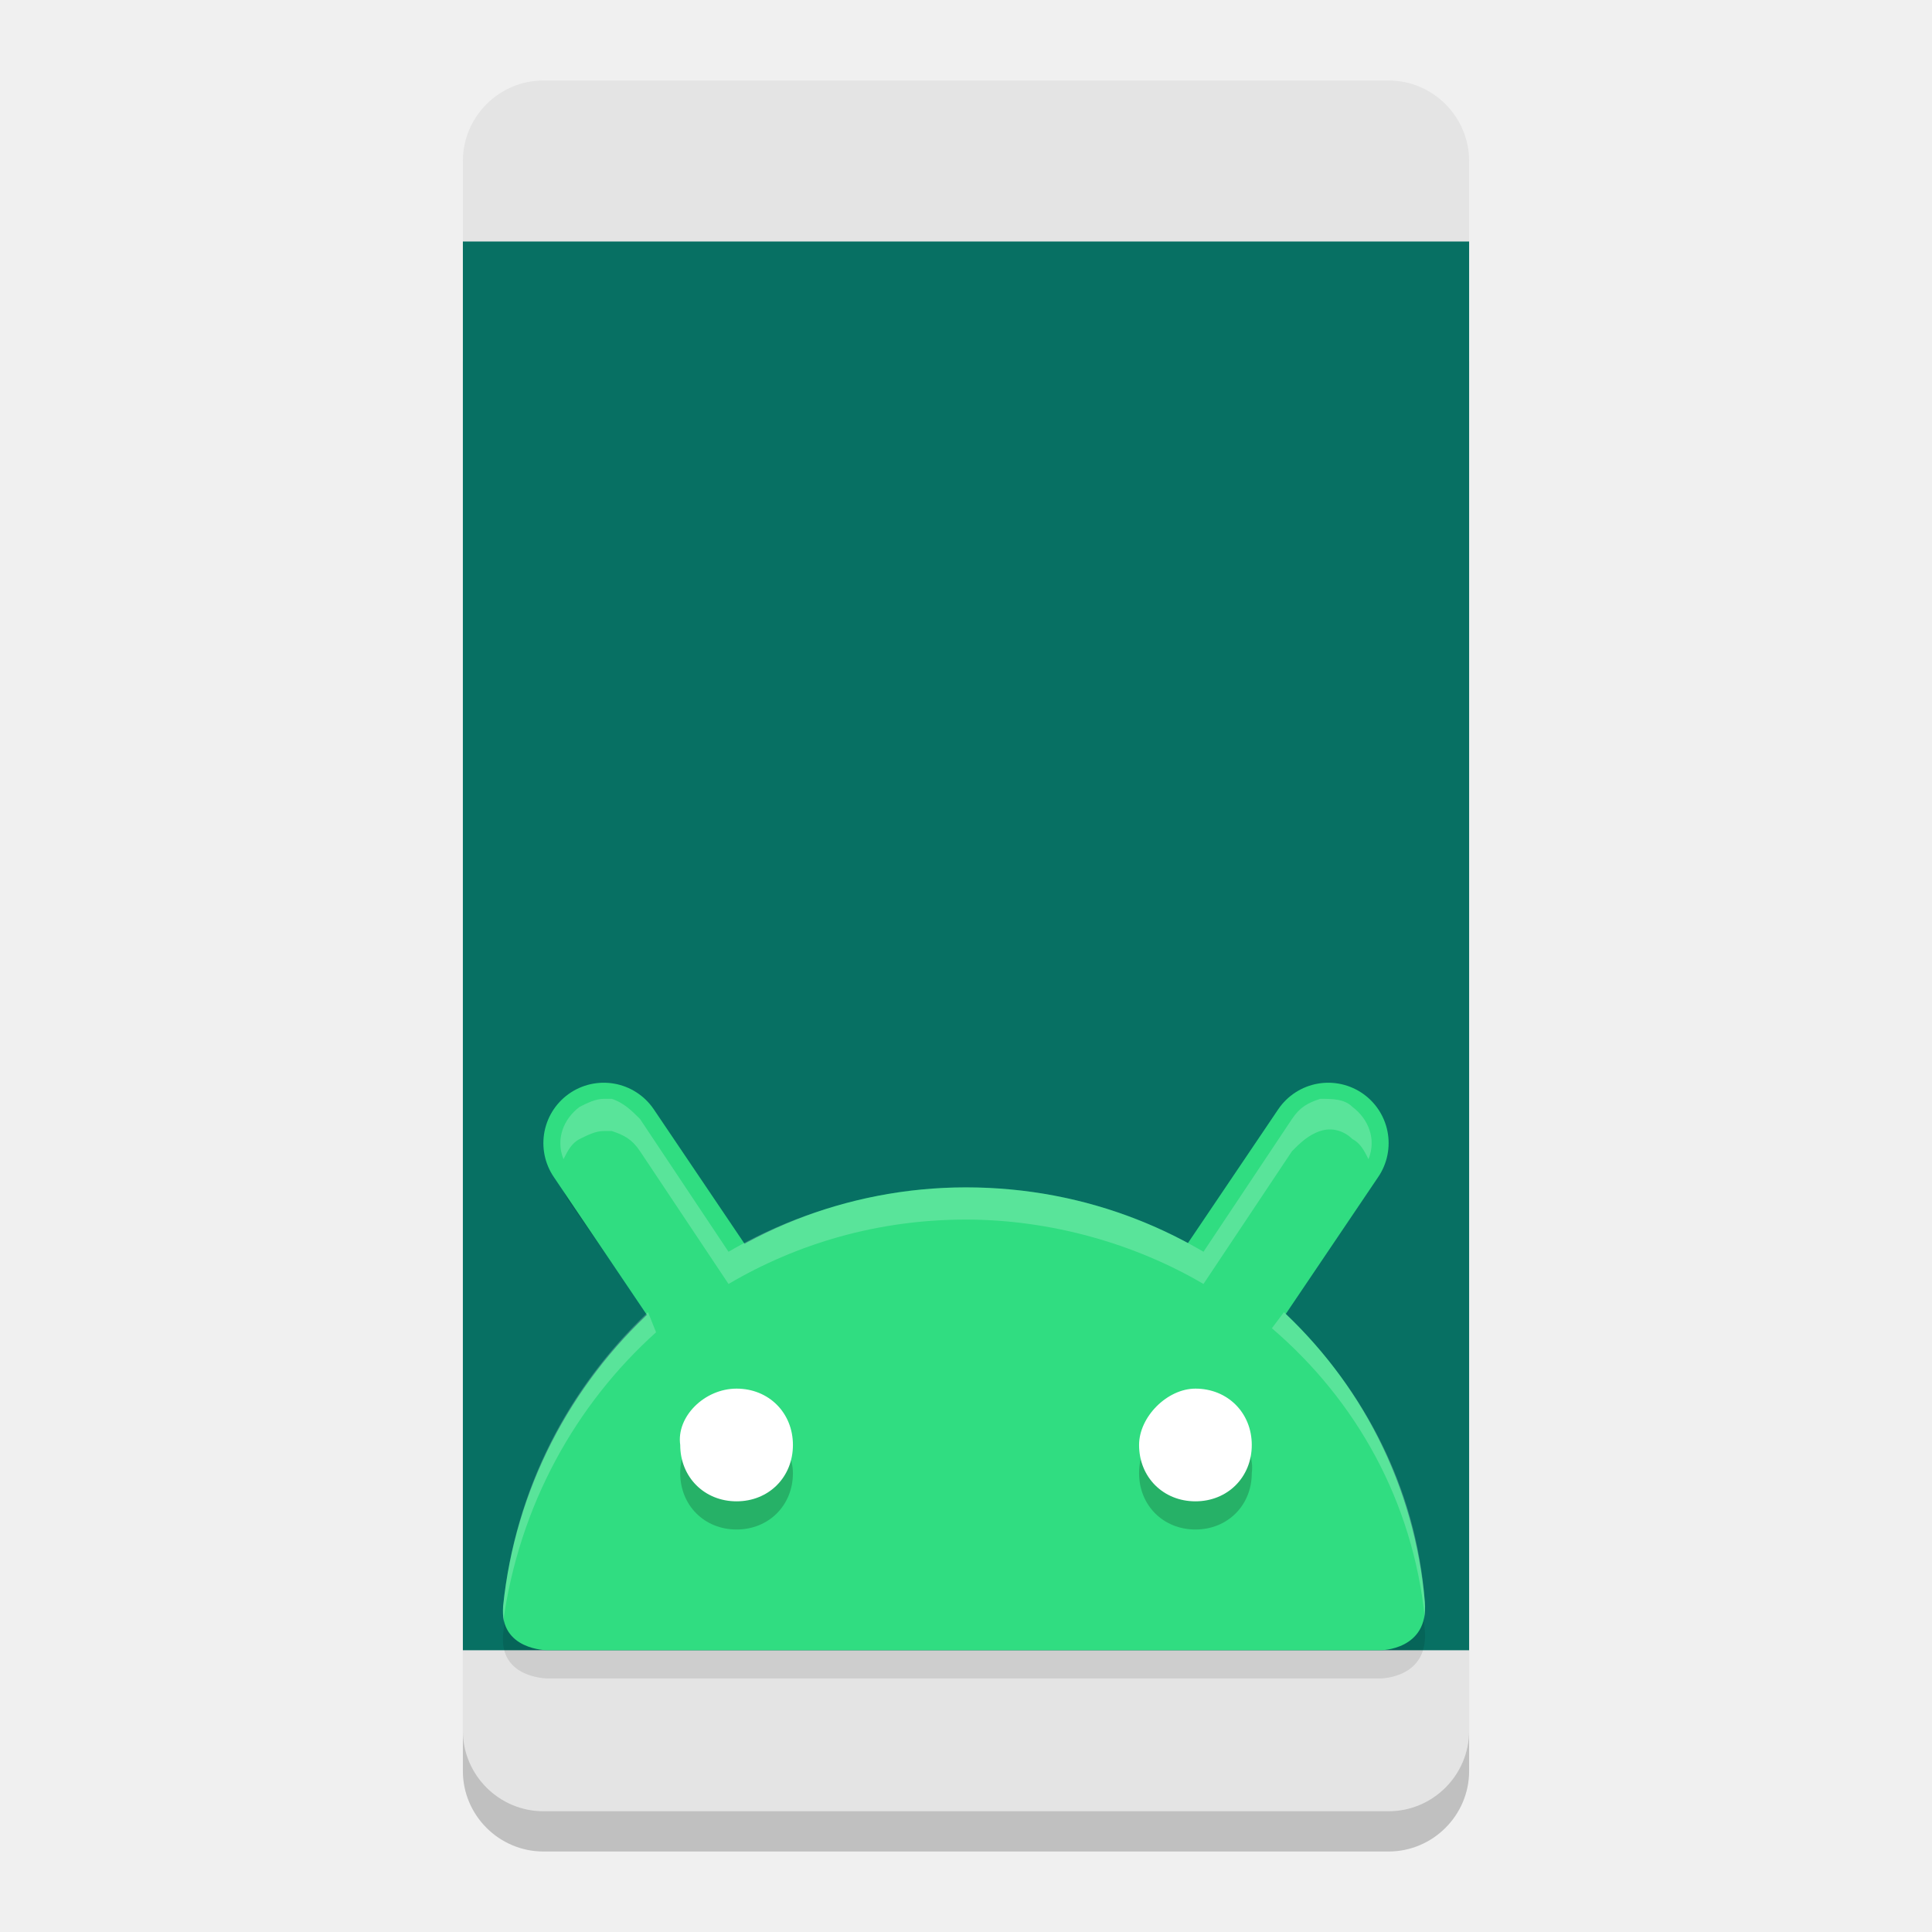
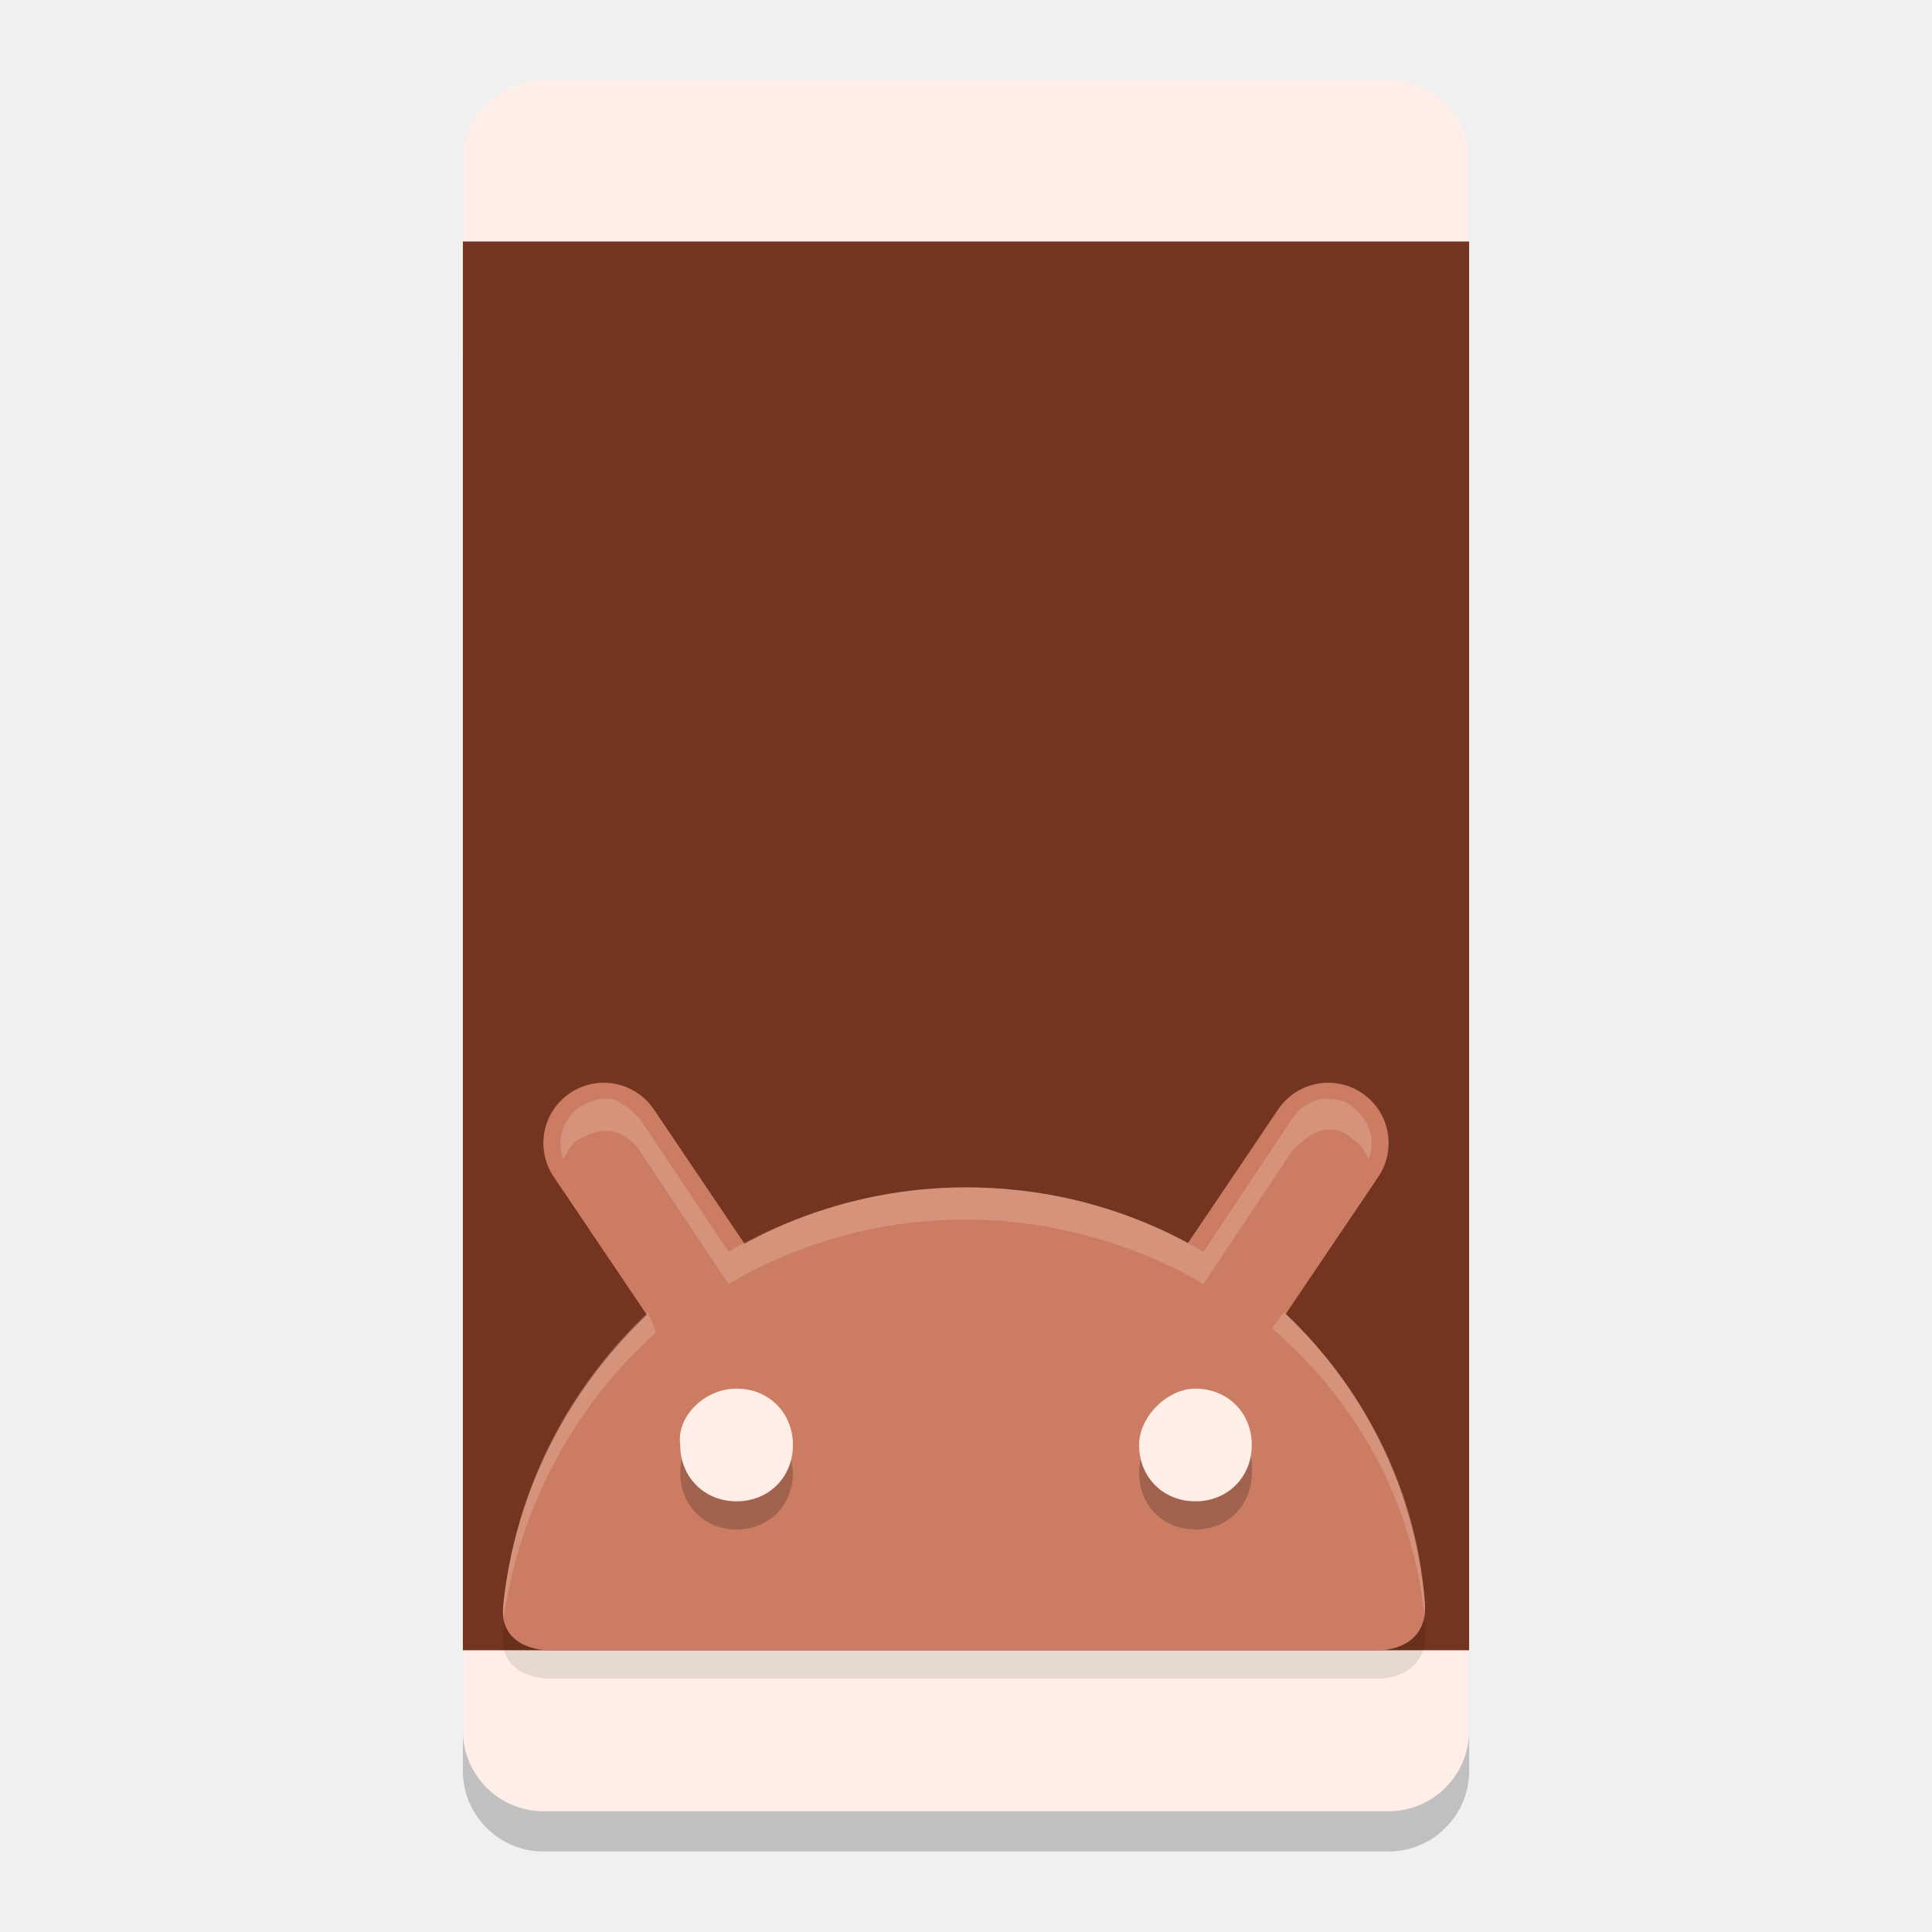
<svg xmlns="http://www.w3.org/2000/svg" version="1.1" id="图层_1" x="0px" y="0px" viewBox="0 0 48 48" style="enable-background:new 0 0 48 48;" xml:space="preserve">
  <style type="text/css">
- 	.st0{opacity:0.2;enable-background:new    ;}
- 	.st1{fill:#E4E4E4;}
- 	.st2{fill:#077063;}
- 	.st3{opacity:0.1;enable-background:new    ;}
- 	.st4{fill:none;stroke:#30DD81;stroke-width:3;stroke-linecap:round;}
- 	.st5{fill:#30DD81;}
- 	.st6{fill:#FFFFFF;}
- 	.st7{opacity:0.2;fill:#FFFFFF;enable-background:new    ;}
+     .st0{opacity:0.2;enable-background:new    ;}
+     .st1{fill:#FFEEE8;}
+     .st2{fill:#733420;}
+     .st3{opacity:0.1;enable-background:new    ;}
+     .st4{fill:none;stroke:#CB7C62;stroke-width:3;stroke-linecap:round;}
+     .st5{fill:#CB7C62;}
+     .st6{fill:#FFEEE8;}
+     .st7{opacity:0.2;fill:#FFEEE8;enable-background:new    ;}
</style>
  <g class="st0">
    <path d="M11.5,9c0-1.1,0.9-2,2-2h21c1.1,0,2,0.9,2,2v35c0,1.1-0.9,2-2,2h-21c-1.1,0-2-0.9-2-2V9z" />
  </g>
  <g>
    <path class="st1" d="M13.5,6c-1.1,0-2,0.9-2,2v35c0,1.1,0.9,2,2,2h21c1.1,0,2-0.9,2-2V8c0-1.1-0.9-2-2-2H13.5z" />
  </g>
  <g>
    <path class="st1" d="M13.5,2c-1.1,0-2,0.9-2,2v35c0,1.1,0.9,2,2,2h21c1.1,0,2-0.9,2-2V4c0-1.1-0.9-2-2-2H13.5z" />
  </g>
  <path class="st2" d="M36.5,6h-25v35h25V6z" />
-   <path class="st3" d="M15,28.1c-0.2,0-0.4,0.1-0.6,0.2c-0.5,0.3-0.6,1-0.3,1.5l2.3,3.3c-2.1,1.9-3.6,4.5-3.9,7.5  c-0.1,1.1,1.1,1.1,1.1,1.1h20.7c0,0,1.2,0,1.1-1.2c-0.3-3-1.7-5.6-3.9-7.5l2.2-3.3c0.3-0.5,0.2-1.2-0.3-1.5  c-0.2-0.2-0.5-0.2-0.8-0.2c-0.3,0.1-0.5,0.2-0.7,0.5l-2.2,3.3c-1.7-1-3.7-1.6-5.9-1.6c-2.1,0-4.2,0.6-5.9,1.6l-2.2-3.3  c-0.2-0.2-0.4-0.4-0.7-0.5C15.2,28.1,15.1,28.1,15,28.1z" />
+   <path class="st3" d="M15,28.1c-0.2,0-0.4,0.1-0.6,0.2c-0.5,0.3-0.6,1-0.3,1.5l2.3,3.3c-2.1,1.9-3.6,4.5-3.9,7.5     c-0.1,1.1,1.1,1.1,1.1,1.1h20.7c0,0,1.2,0,1.1-1.2c-0.3-3-1.7-5.6-3.9-7.5l2.2-3.3c0.3-0.5,0.2-1.2-0.3-1.5     c-0.2-0.2-0.5-0.2-0.8-0.2c-0.3,0.1-0.5,0.2-0.7,0.5l-2.2,3.3c-1.7-1-3.7-1.6-5.9-1.6c-2.1,0-4.2,0.6-5.9,1.6l-2.2-3.3     c-0.2-0.2-0.4-0.4-0.7-0.5C15.2,28.1,15.1,28.1,15,28.1z" />
  <path class="st4" d="M17.7,32.4l-2.7-4" />
  <path class="st4" d="M30.3,32.4l2.7-4" />
  <path class="st5" d="M24,29.5c-6,0-10.9,4.6-11.5,10.4C12.4,41,13.6,41,13.6,41h20.7c0,0,1.2,0,1.1-1.2C34.9,34,30,29.5,24,29.5z" />
-   <path class="st0" d="M18.3,35.2c-0.8,0-1.4,0.6-1.4,1.4c0,0,0,0,0,0c0,0.8,0.6,1.4,1.4,1.4c0,0,0,0,0,0c0.8,0,1.4-0.6,1.4-1.4  c0,0,0,0,0,0C19.7,35.9,19,35.2,18.3,35.2C18.3,35.2,18.3,35.2,18.3,35.2z M29.7,35.2c-0.8,0-1.4,0.6-1.4,1.4c0,0,0,0,0,0  c0,0.8,0.6,1.4,1.4,1.4c0,0,0,0,0,0c0.8,0,1.4-0.6,1.4-1.4c0,0,0,0,0,0C31.2,35.9,30.5,35.2,29.7,35.2  C29.7,35.2,29.7,35.2,29.7,35.2z" />
-   <path class="st6" d="M18.3,34.5c0.8,0,1.4,0.6,1.4,1.4l0,0c0,0.8-0.6,1.4-1.4,1.4c0,0,0,0,0,0c-0.8,0-1.4-0.6-1.4-1.4l0,0  C16.8,35.2,17.5,34.5,18.3,34.5L18.3,34.5z" />
-   <path class="st6" d="M29.7,34.5c0.8,0,1.4,0.6,1.4,1.4l0,0c0,0.8-0.6,1.4-1.4,1.4l0,0c-0.8,0-1.4-0.6-1.4-1.4l0,0  C28.3,35.2,29,34.5,29.7,34.5L29.7,34.5z" />
-   <path class="st7" d="M15,27.3c-0.2,0-0.4,0.1-0.6,0.2c-0.4,0.3-0.6,0.8-0.4,1.3c0.1-0.2,0.2-0.4,0.4-0.5c0.2-0.1,0.4-0.2,0.6-0.2  c0.1,0,0.1,0,0.2,0c0.3,0.1,0.5,0.2,0.7,0.5l2.2,3.3c1.7-1,3.7-1.6,5.9-1.6c2.1,0,4.2,0.6,5.9,1.6l2.2-3.3c0.2-0.2,0.4-0.4,0.7-0.5  c0.3-0.1,0.6,0,0.8,0.2c0.2,0.1,0.3,0.3,0.4,0.5c0.2-0.5,0-1-0.4-1.3c-0.2-0.2-0.5-0.2-0.8-0.2c-0.3,0.1-0.5,0.2-0.7,0.5l-2.2,3.3  c-1.7-1-3.7-1.6-5.9-1.6c-2.1,0-4.2,0.6-5.9,1.6l-2.2-3.3c-0.2-0.2-0.4-0.4-0.7-0.5C15.2,27.3,15.1,27.3,15,27.3z M31.9,32.6  l-0.3,0.4c2.1,1.8,3.5,4.3,3.8,7.2c0-0.1,0-0.2,0-0.4C35.2,37,33.9,34.5,31.9,32.6z M16.1,32.6c-2,1.9-3.3,4.4-3.6,7.3  c0,0.1,0,0.3,0,0.4c0.4-2.9,1.8-5.4,3.8-7.2L16.1,32.6z" />
+   <path class="st0" d="M18.3,35.2c-0.8,0-1.4,0.6-1.4,1.4c0,0,0,0,0,0c0,0.8,0.6,1.4,1.4,1.4c0,0,0,0,0,0c0.8,0,1.4-0.6,1.4-1.4     c0,0,0,0,0,0C19.7,35.9,19,35.2,18.3,35.2C18.3,35.2,18.3,35.2,18.3,35.2z M29.7,35.2c-0.8,0-1.4,0.6-1.4,1.4c0,0,0,0,0,0     c0,0.8,0.6,1.4,1.4,1.4c0,0,0,0,0,0c0.8,0,1.4-0.6,1.4-1.4c0,0,0,0,0,0C31.2,35.9,30.5,35.2,29.7,35.2     C29.7,35.2,29.7,35.2,29.7,35.2z" />
+   <path class="st6" d="M18.3,34.5c0.8,0,1.4,0.6,1.4,1.4l0,0c0,0.8-0.6,1.4-1.4,1.4c0,0,0,0,0,0c-0.8,0-1.4-0.6-1.4-1.4l0,0     C16.8,35.2,17.5,34.5,18.3,34.5L18.3,34.5z" />
+   <path class="st6" d="M29.7,34.5c0.8,0,1.4,0.6,1.4,1.4l0,0c0,0.8-0.6,1.4-1.4,1.4l0,0c-0.8,0-1.4-0.6-1.4-1.4l0,0     C28.3,35.2,29,34.5,29.7,34.5L29.7,34.5z" />
+   <path class="st7" d="M15,27.3c-0.2,0-0.4,0.1-0.6,0.2c-0.4,0.3-0.6,0.8-0.4,1.3c0.1-0.2,0.2-0.4,0.4-0.5c0.2-0.1,0.4-0.2,0.6-0.2     c0.1,0,0.1,0,0.2,0c0.3,0.1,0.5,0.2,0.7,0.5l2.2,3.3c1.7-1,3.7-1.6,5.9-1.6c2.1,0,4.2,0.6,5.9,1.6l2.2-3.3c0.2-0.2,0.4-0.4,0.7-0.5     c0.3-0.1,0.6,0,0.8,0.2c0.2,0.1,0.3,0.3,0.4,0.5c0.2-0.5,0-1-0.4-1.3c-0.2-0.2-0.5-0.2-0.8-0.2c-0.3,0.1-0.5,0.2-0.7,0.5l-2.2,3.3     c-1.7-1-3.7-1.6-5.9-1.6c-2.1,0-4.2,0.6-5.9,1.6l-2.2-3.3c-0.2-0.2-0.4-0.4-0.7-0.5C15.2,27.3,15.1,27.3,15,27.3z M31.9,32.6     l-0.3,0.4c2.1,1.8,3.5,4.3,3.8,7.2c0-0.1,0-0.2,0-0.4C35.2,37,33.9,34.5,31.9,32.6z M16.1,32.6c-2,1.9-3.3,4.4-3.6,7.3     c0,0.1,0,0.3,0,0.4c0.4-2.9,1.8-5.4,3.8-7.2L16.1,32.6z" />
</svg>
